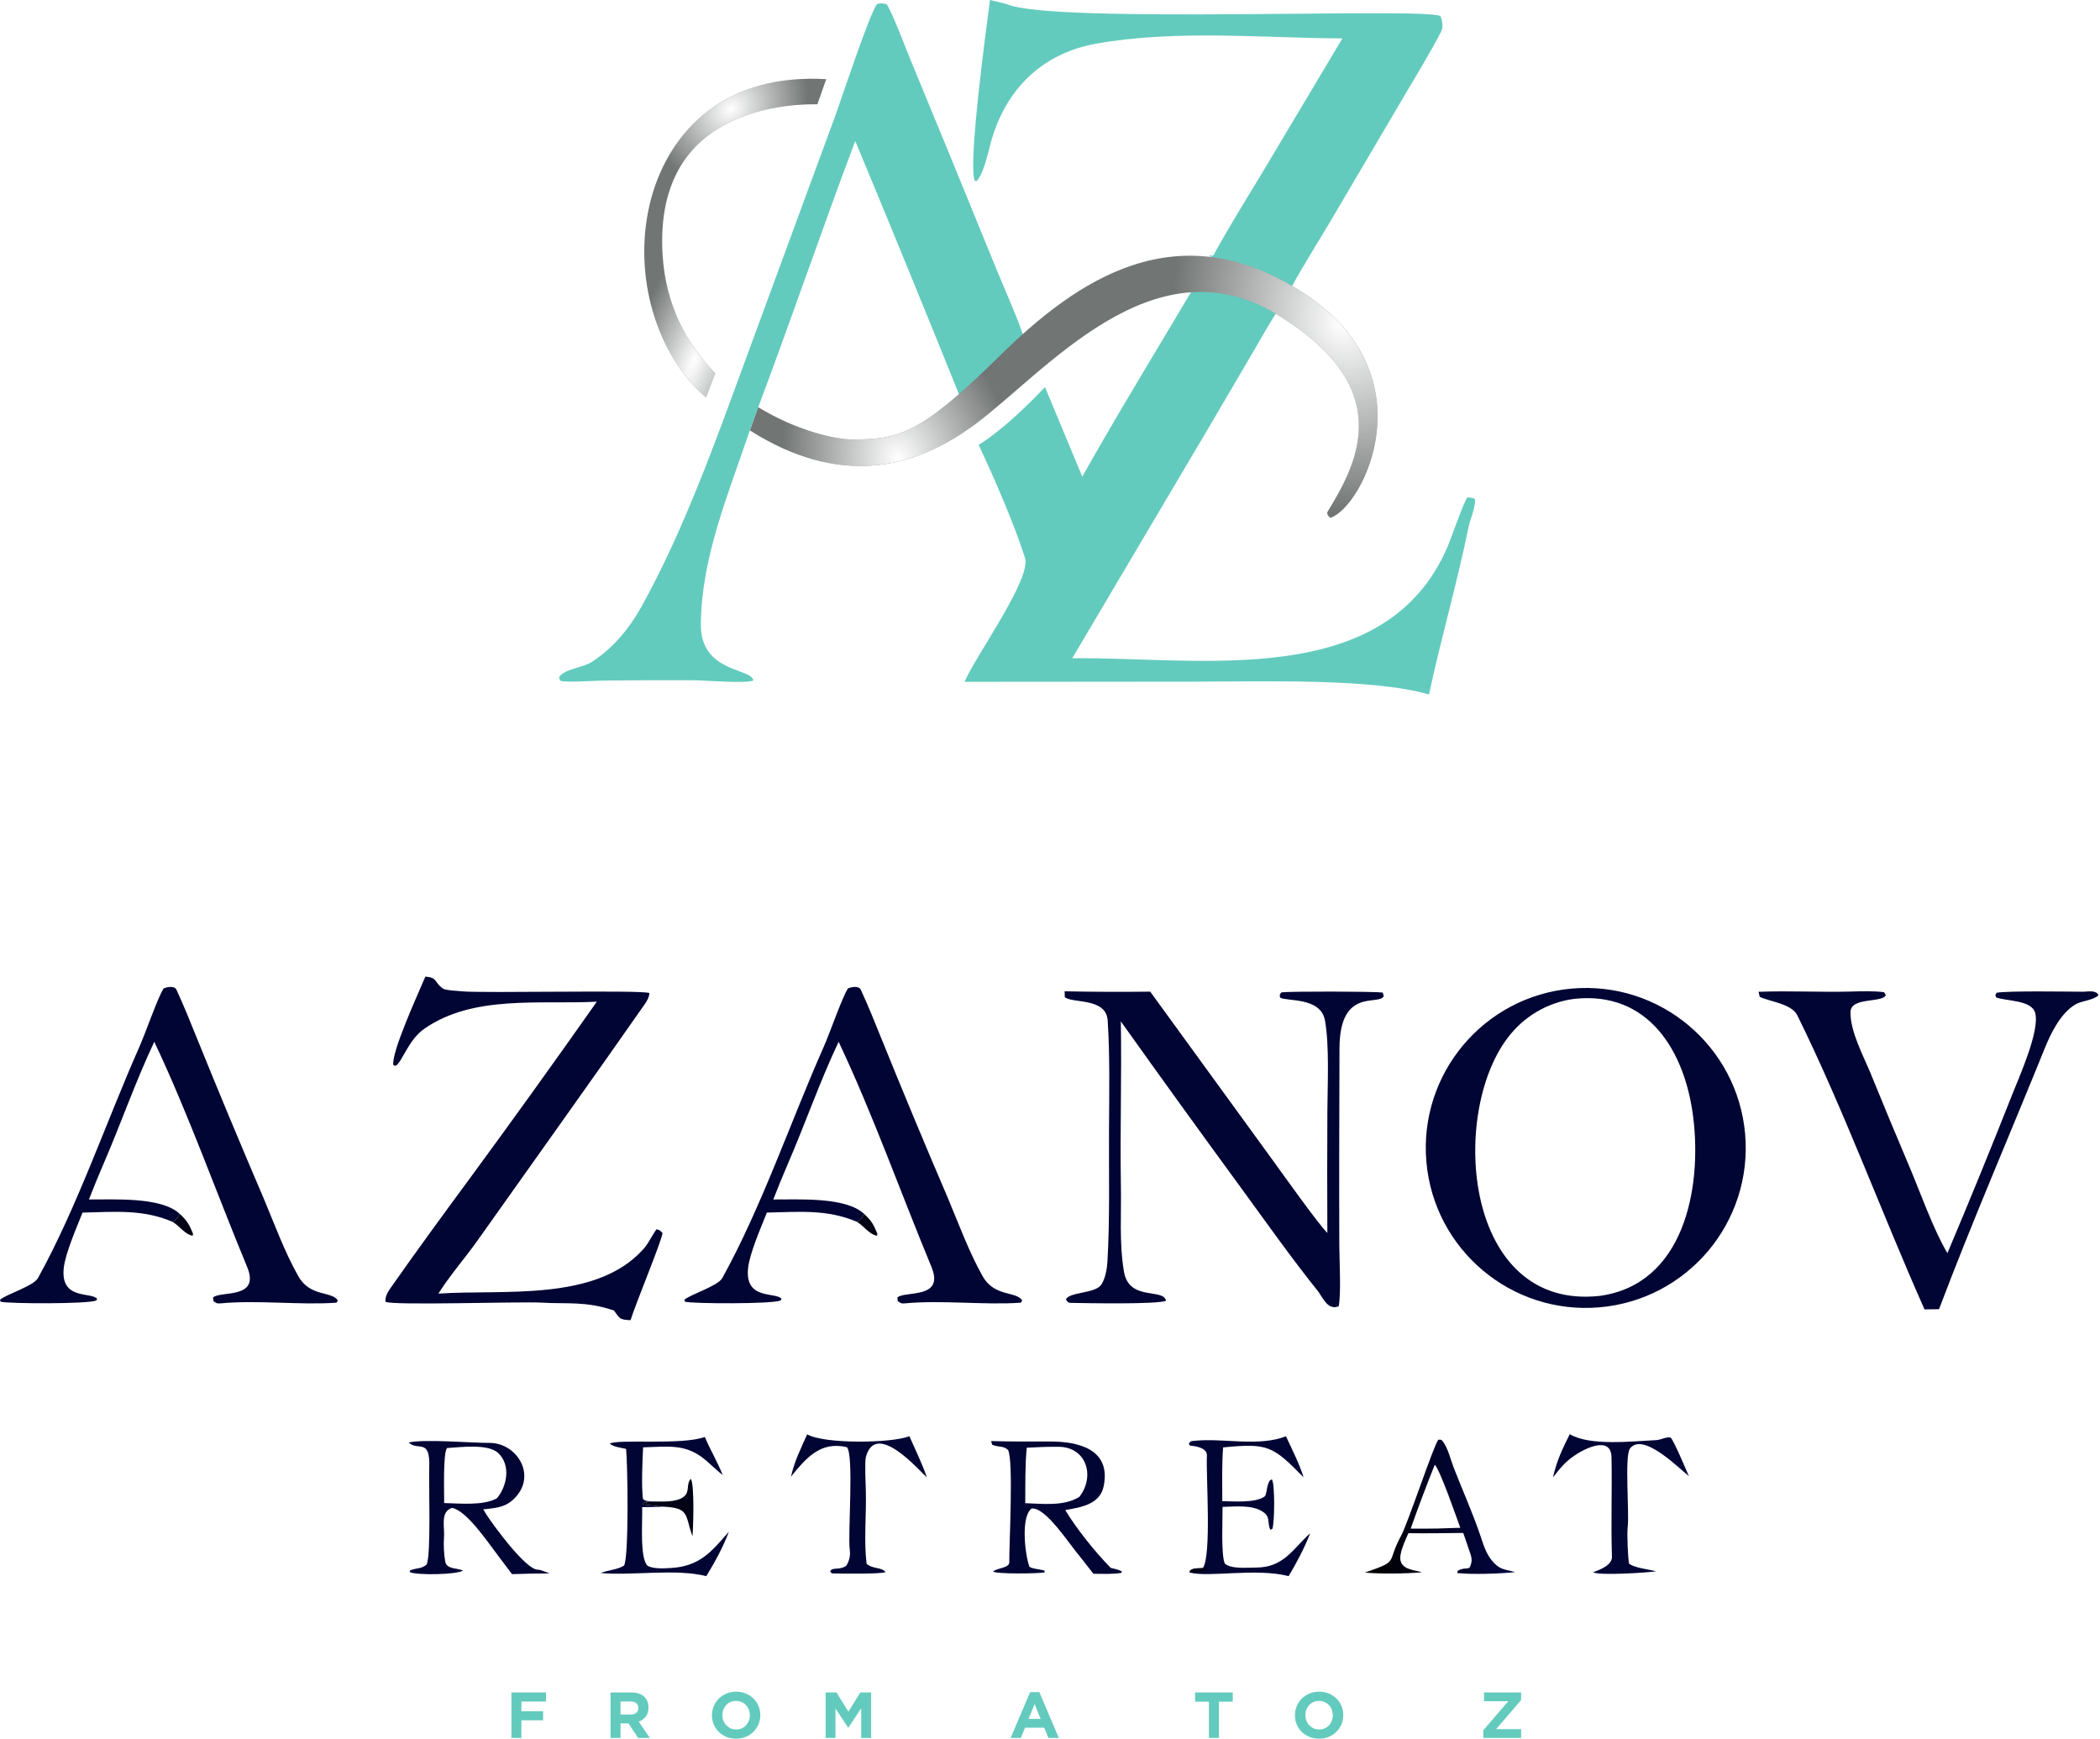
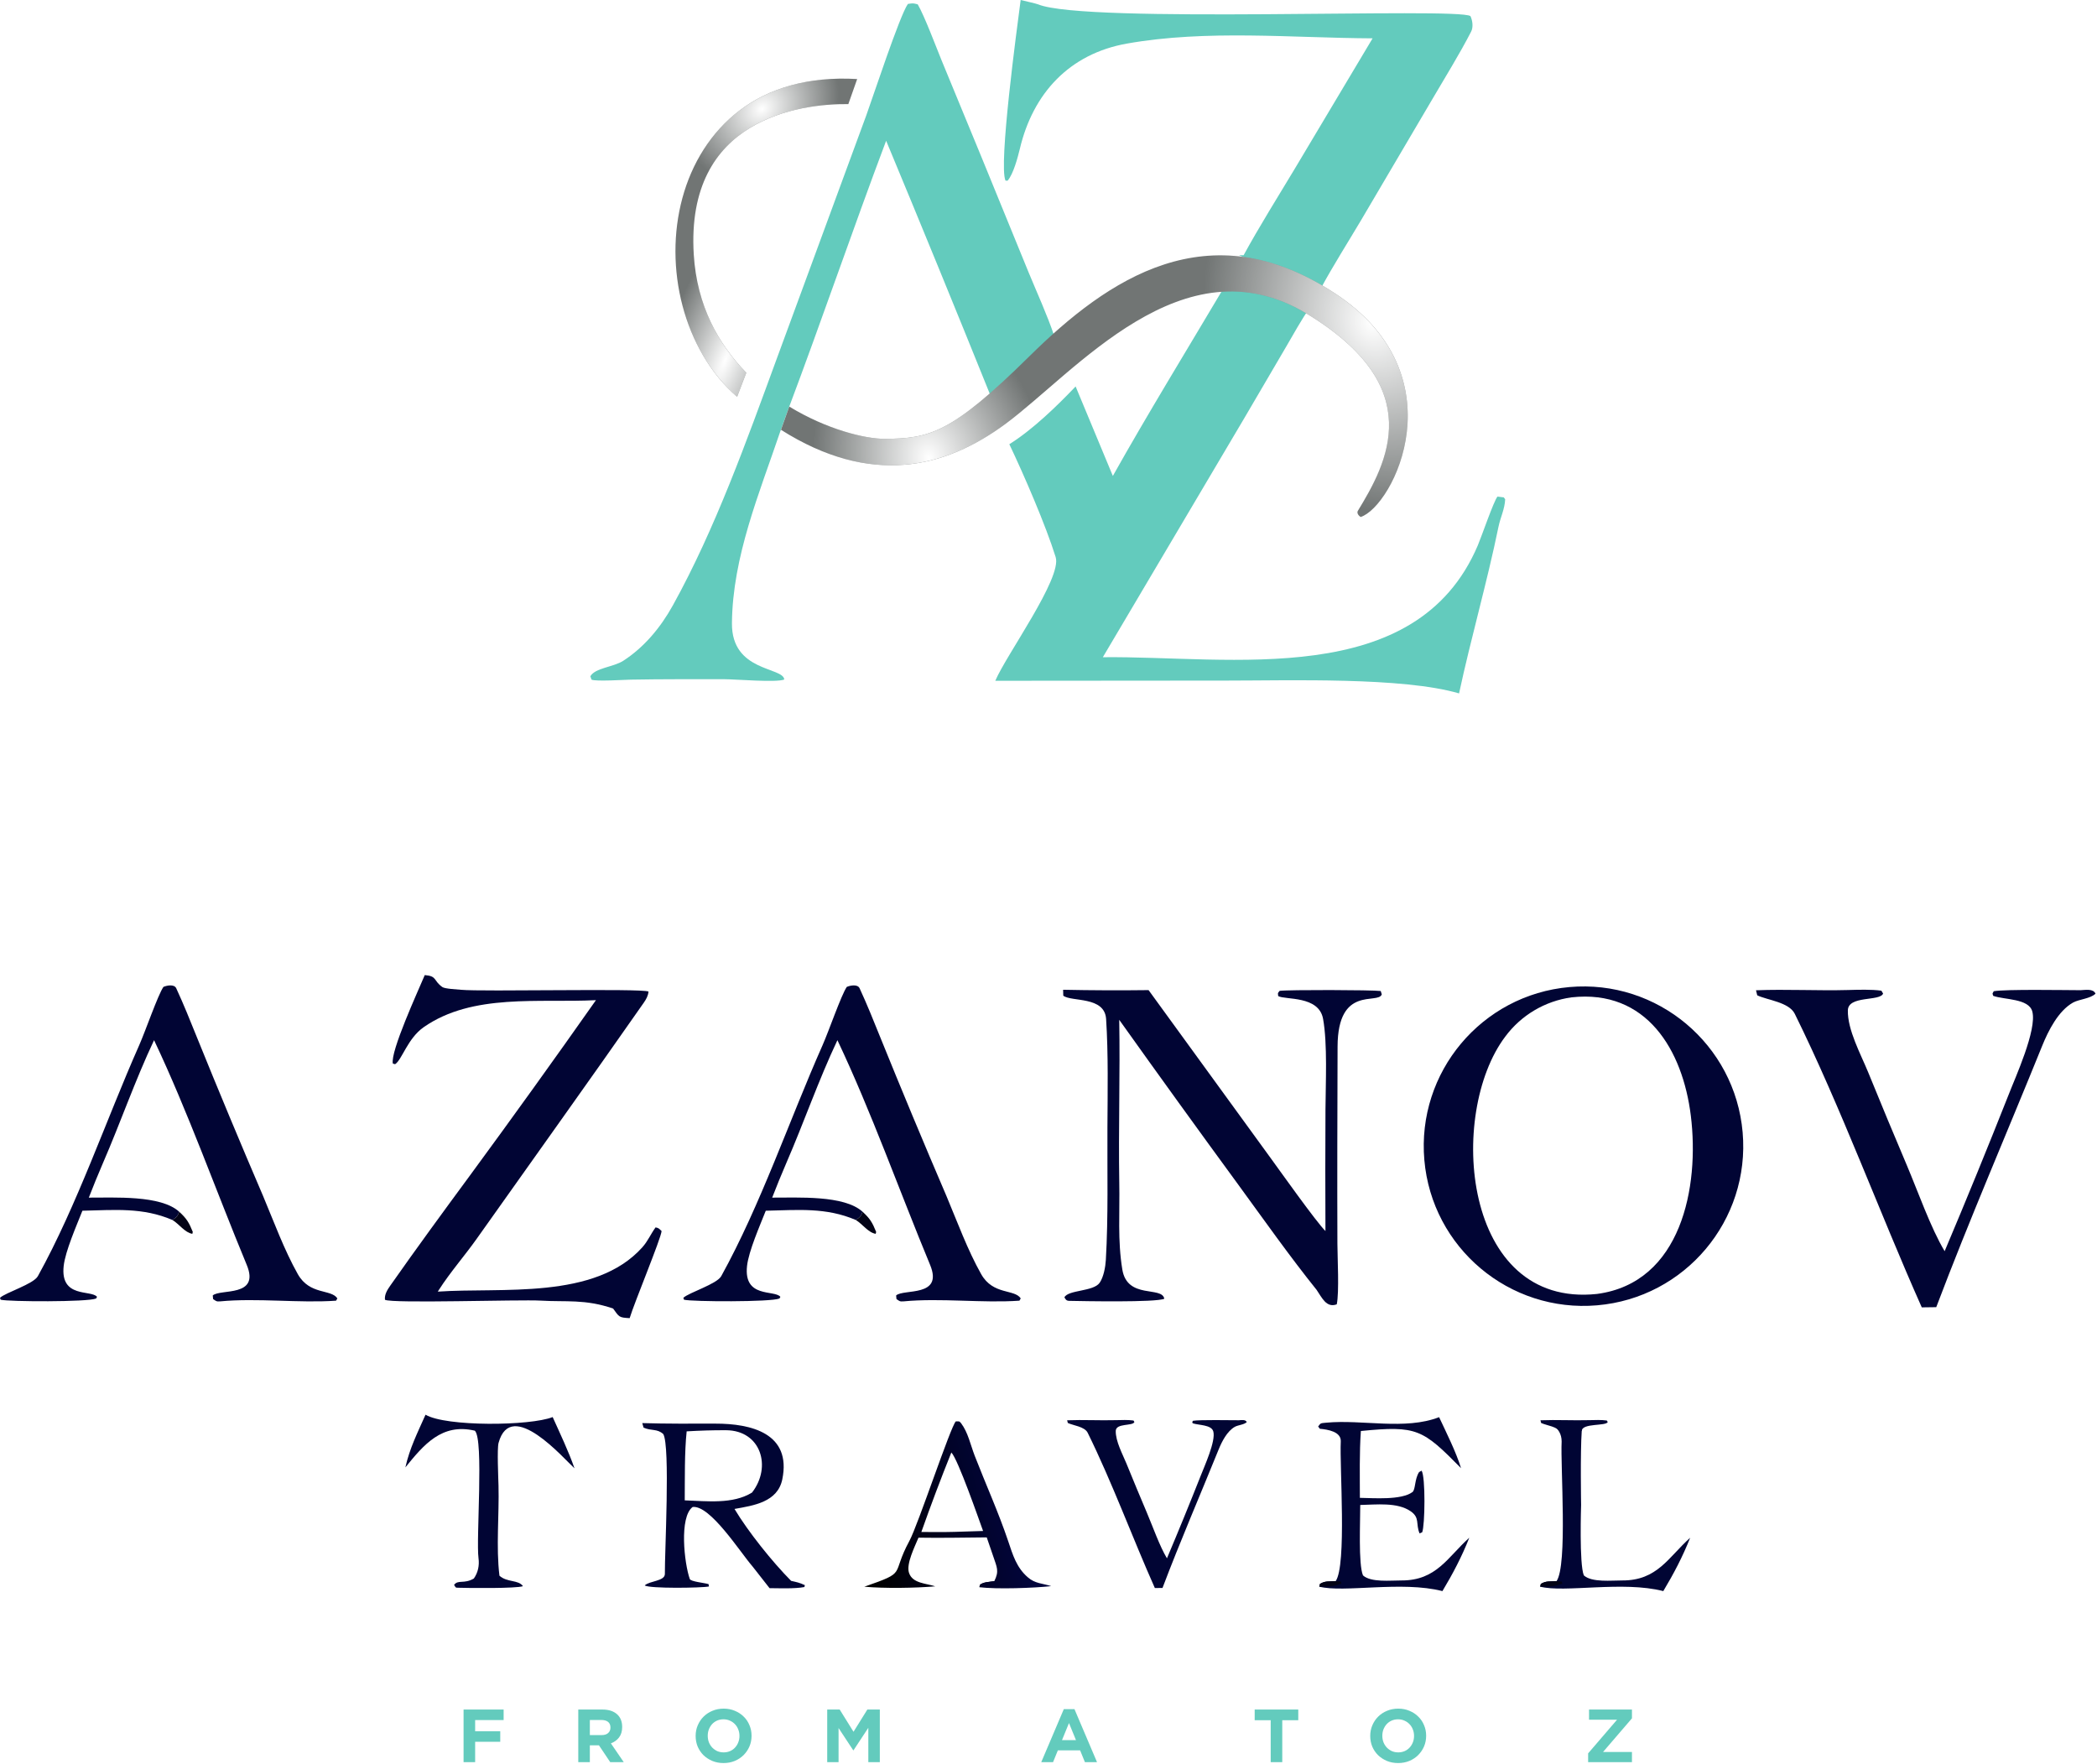
- <svg xmlns="http://www.w3.org/2000/svg" width="1081" height="895" viewBox="0 0 1081 895" fill="none">
-   <path d="M783.018 894.509H763.527V890.597L776.399 875.619H763.928V871.106H783.018V875.017L770.147 889.995H783.018V894.509Z" fill="#63CBBD" />
-   <path d="M691.464 882.807C691.464 884.479 691.152 886.05 690.528 887.521C689.904 888.97 689.034 890.252 687.92 891.366C686.828 892.458 685.513 893.328 683.975 893.974C682.459 894.598 680.799 894.91 678.993 894.91C677.188 894.91 675.527 894.598 674.012 893.974C672.496 893.328 671.181 892.469 670.067 891.4C668.974 890.307 668.116 889.037 667.492 887.588C666.89 886.117 666.589 884.546 666.589 882.874V882.807C666.589 881.136 666.902 879.575 667.526 878.127C668.15 876.655 669.008 875.374 670.1 874.282C671.214 873.167 672.529 872.298 674.045 871.674C675.583 871.028 677.255 870.704 679.06 870.704C680.866 870.704 682.526 871.028 684.042 871.674C685.557 872.298 686.861 873.156 687.953 874.248C689.068 875.318 689.926 876.589 690.528 878.06C691.152 879.508 691.464 881.069 691.464 882.74V882.807ZM686.081 882.874V882.807C686.081 881.804 685.903 880.857 685.546 879.965C685.212 879.074 684.722 878.294 684.075 877.625C683.451 876.956 682.704 876.433 681.835 876.054C680.966 875.652 680.019 875.452 678.993 875.452C677.946 875.452 676.987 875.641 676.118 876.02C675.271 876.399 674.535 876.923 673.911 877.592C673.31 878.26 672.83 879.04 672.474 879.932C672.139 880.801 671.972 881.737 671.972 882.74V882.807C671.972 883.81 672.139 884.758 672.474 885.649C672.83 886.541 673.321 887.321 673.945 887.989C674.591 888.658 675.338 889.193 676.185 889.594C677.054 889.973 678.013 890.163 679.06 890.163C680.085 890.163 681.033 889.973 681.902 889.594C682.771 889.215 683.507 888.692 684.109 888.023C684.733 887.354 685.212 886.585 685.546 885.716C685.903 884.824 686.081 883.877 686.081 882.874Z" fill="#63CBBD" />
-   <path d="M634.579 875.853H627.458V894.509H622.309V875.853H615.188V871.106H634.579V875.853Z" fill="#63CBBD" />
-   <path d="M545.05 894.509H539.667L537.527 889.26H527.631L525.491 894.509H520.242L530.272 870.938H535.02L545.05 894.509ZM535.688 884.713L532.579 877.124L529.47 884.713H535.688Z" fill="#63CBBD" />
-   <path d="M448.428 894.509H443.313V879.23L436.727 889.226H436.593L430.073 879.33V894.509H425.025V871.106H430.575L436.727 881.002L442.878 871.106H448.428V894.509Z" fill="#63CBBD" />
-   <path d="M391.37 882.807C391.37 884.479 391.058 886.05 390.434 887.521C389.81 888.97 388.941 890.252 387.827 891.366C386.734 892.458 385.419 893.328 383.881 893.974C382.366 894.598 380.705 894.91 378.9 894.91C377.094 894.91 375.434 894.598 373.918 893.974C372.403 893.328 371.088 892.469 369.973 891.4C368.881 890.307 368.023 889.037 367.399 887.588C366.797 886.117 366.496 884.546 366.496 882.874V882.807C366.496 881.136 366.808 879.575 367.432 878.127C368.056 876.655 368.914 875.374 370.007 874.282C371.121 873.167 372.436 872.298 373.952 871.674C375.49 871.028 377.161 870.704 378.967 870.704C380.772 870.704 382.433 871.028 383.948 871.674C385.464 872.298 386.768 873.156 387.86 874.248C388.974 875.318 389.833 876.589 390.434 878.06C391.058 879.508 391.37 881.069 391.37 882.74V882.807ZM385.988 882.874V882.807C385.988 881.804 385.809 880.857 385.453 879.965C385.118 879.074 384.628 878.294 383.982 877.625C383.358 876.956 382.611 876.433 381.742 876.054C380.872 875.652 379.925 875.452 378.9 875.452C377.852 875.452 376.894 875.641 376.025 876.02C375.178 876.399 374.442 876.923 373.818 877.592C373.216 878.26 372.737 879.04 372.38 879.932C372.046 880.801 371.879 881.737 371.879 882.74V882.807C371.879 883.81 372.046 884.758 372.38 885.649C372.737 886.541 373.227 887.321 373.851 887.989C374.498 888.658 375.244 889.193 376.091 889.594C376.961 889.973 377.919 890.163 378.967 890.163C379.992 890.163 380.939 889.973 381.809 889.594C382.678 889.215 383.413 888.692 384.015 888.023C384.639 887.354 385.118 886.585 385.453 885.716C385.809 884.824 385.988 883.877 385.988 882.874Z" fill="#63CBBD" />
-   <path d="M334.512 894.509H328.494L323.479 887.02H319.433V894.509H314.285V871.106H324.983C327.769 871.106 329.931 871.785 331.469 873.145C333.03 874.505 333.81 876.399 333.81 878.829V878.896C333.81 880.79 333.342 882.339 332.406 883.543C331.492 884.724 330.288 885.593 328.795 886.151L334.512 894.509ZM328.594 879.163V879.096C328.594 877.982 328.237 877.146 327.524 876.589C326.811 876.031 325.819 875.753 324.549 875.753H319.433V882.473H324.649C325.919 882.473 326.889 882.172 327.558 881.57C328.249 880.968 328.594 880.166 328.594 879.163Z" fill="#63CBBD" />
-   <path d="M281.077 875.786H268.406V880.768H279.572V885.449H268.406V894.509H263.257V871.106H281.077V875.786Z" fill="#63CBBD" />
-   <path d="M809.03 508.828C854.38 504.813 894.38 538.358 898.33 583.709C902.28 629.061 868.67 669.011 823.31 672.891C778.04 676.763 738.187 643.246 734.247 597.989C730.307 552.731 763.77 512.834 809.03 508.828ZM871.62 575.149C867.43 541.266 848.77 509.842 810.11 514.135C796.45 516.02 784.12 523.332 775.92 534.419C746.089 573.982 753.686 674.421 823.24 667.026C866.79 661.256 876.15 611.76 871.62 575.149Z" fill="#010534" />
+ <svg xmlns="http://www.w3.org/2000/svg" width="1081" height="909" viewBox="0 0 1081 909" fill="none">
+   <path d="M841.27 908.383H818.683V903.85L833.599 886.493H819.148V881.263H841.27V885.796L826.354 903.152H841.27V908.383Z" fill="#63CBBD" />
+   <path d="M735.177 894.823C735.177 896.76 734.815 898.581 734.092 900.285C733.369 901.964 732.361 903.449 731.07 904.741C729.804 906.006 728.28 907.014 726.498 907.763C724.742 908.486 722.818 908.847 720.726 908.847C718.633 908.847 716.709 908.486 714.953 907.763C713.197 907.014 711.673 906.019 710.381 904.779C709.116 903.514 708.121 902.042 707.398 900.363C706.701 898.658 706.352 896.837 706.352 894.9V894.823C706.352 892.885 706.714 891.077 707.437 889.399C708.16 887.694 709.154 886.209 710.42 884.943C711.711 883.652 713.235 882.644 714.992 881.921C716.774 881.172 718.711 880.798 720.803 880.798C722.895 880.798 724.819 881.172 726.576 881.921C728.332 882.644 729.843 883.639 731.109 884.904C732.4 886.144 733.394 887.616 734.092 889.321C734.815 891 735.177 892.808 735.177 894.745V894.823ZM728.939 894.9V894.823C728.939 893.66 728.732 892.563 728.319 891.529C727.932 890.496 727.363 889.592 726.614 888.817C725.891 888.043 725.026 887.436 724.019 886.997C723.011 886.532 721.914 886.299 720.726 886.299C719.512 886.299 718.401 886.519 717.394 886.958C716.412 887.397 715.56 888.004 714.837 888.779C714.139 889.554 713.584 890.458 713.171 891.491C712.783 892.498 712.59 893.583 712.59 894.745V894.823C712.59 895.985 712.783 897.083 713.171 898.116C713.584 899.149 714.152 900.053 714.875 900.828C715.624 901.603 716.49 902.222 717.471 902.687C718.479 903.126 719.589 903.346 720.803 903.346C721.991 903.346 723.089 903.126 724.096 902.687C725.104 902.248 725.956 901.641 726.653 900.866C727.376 900.092 727.932 899.2 728.319 898.193C728.732 897.16 728.939 896.062 728.939 894.9Z" fill="#63CBBD" />
+   <path d="M669.258 886.764H661.006V908.383H655.04V886.764H646.788V881.263H669.258V886.764Z" fill="#63CBBD" />
+   <path d="M565.512 908.383H559.274L556.795 902.3H545.327L542.847 908.383H536.765L548.387 881.069H553.889L565.512 908.383ZM554.664 897.031L551.061 888.236L547.458 897.031H554.664Z" fill="#63CBBD" />
+   <path d="M453.547 908.383H447.619V890.677L439.987 902.261H439.832L432.277 890.793V908.383H426.427V881.263H432.858L439.987 892.731L447.115 881.263H453.547V908.383Z" fill="#63CBBD" />
+   <path d="M387.428 894.823C387.428 896.76 387.067 898.581 386.343 900.285C385.62 901.964 384.613 903.449 383.321 904.741C382.056 906.006 380.532 907.014 378.75 907.763C376.993 908.486 375.069 908.847 372.977 908.847C370.885 908.847 368.961 908.486 367.204 907.763C365.448 907.014 363.924 906.019 362.633 904.779C361.367 903.514 360.373 902.042 359.65 900.363C358.952 898.658 358.604 896.837 358.604 894.9V894.823C358.604 892.885 358.965 891.077 359.688 889.399C360.412 887.694 361.406 886.209 362.672 884.943C363.963 883.652 365.487 882.644 367.243 881.921C369.025 881.172 370.963 880.798 373.055 880.798C375.147 880.798 377.071 881.172 378.827 881.921C380.584 882.644 382.095 883.639 383.36 884.904C384.652 886.144 385.646 887.616 386.343 889.321C387.067 891 387.428 892.808 387.428 894.745V894.823ZM381.191 894.9V894.823C381.191 893.66 380.984 892.563 380.571 891.529C380.183 890.496 379.615 889.592 378.866 888.817C378.143 888.043 377.278 887.436 376.27 886.997C375.263 886.532 374.165 886.299 372.977 886.299C371.763 886.299 370.653 886.519 369.645 886.958C368.664 887.397 367.811 888.004 367.088 888.779C366.391 889.554 365.836 890.458 365.422 891.491C365.035 892.498 364.841 893.583 364.841 894.745V894.823C364.841 895.985 365.035 897.083 365.422 898.116C365.836 899.149 366.404 900.053 367.127 900.828C367.876 901.603 368.741 902.222 369.723 902.687C370.73 903.126 371.841 903.346 373.055 903.346C374.243 903.346 375.34 903.126 376.348 902.687C377.355 902.248 378.207 901.641 378.905 900.866C379.628 900.092 380.183 899.2 380.571 898.193C380.984 897.16 381.191 896.062 381.191 894.9Z" fill="#63CBBD" />
+   <path d="M321.54 908.383H314.567L308.755 899.704H304.067V908.383H298.101V881.263H310.499C313.727 881.263 316.233 882.05 318.015 883.626C319.823 885.202 320.727 887.397 320.727 890.212V890.29C320.727 892.485 320.184 894.28 319.099 895.675C318.04 897.044 316.646 898.051 314.915 898.697L321.54 908.383ZM314.683 890.6V890.522C314.683 889.231 314.27 888.262 313.443 887.616C312.617 886.971 311.467 886.648 309.995 886.648H304.067V894.435H310.111C311.583 894.435 312.707 894.087 313.482 893.389C314.282 892.692 314.683 891.762 314.683 890.6Z" fill="#63CBBD" />
+   <path d="M259.62 886.687H244.936V892.459H257.876V897.883H244.936V908.383H238.97V881.263H259.62V886.687Z" fill="#63CBBD" />
+   <path d="M550.114 732.155C558.393 731.829 566.969 732.312 575.279 732.085C578.03 732.01 581.622 731.888 584.315 732.271L584.781 733.055C583.918 735.244 575.264 733.519 575.168 737.621C575.047 742.946 578.67 749.545 580.713 754.531C584.156 762.994 587.664 771.43 591.235 779.838C594.203 786.818 597.795 797.067 601.561 803.309C607.555 789.128 613.38 774.877 619.04 760.558C620.786 756.012 626.811 742.892 625.462 737.925C624.494 734.355 617.85 734.774 614.818 733.683C614.543 732.829 614.538 733.247 614.956 732.41C618.363 731.834 634.392 732.127 638.619 732.132C640 732.068 642.068 731.666 642.708 733.075C641.349 734.448 638.296 734.575 636.593 735.499C632.557 737.756 629.837 743.165 628.15 747.339C618.569 771.025 608.306 794.699 599.271 818.578L595.324 818.63C583.77 792.703 573.28 764.065 560.694 738.581C559.107 735.363 553.135 734.84 550.452 733.527L550.114 732.155Z" fill="#010534" />
+   <path d="M331.085 733.602C343.354 733.974 356.434 733.899 368.796 733.878C387.21 733.848 408.158 738.856 403.269 762.62C400.862 774.314 388.55 776.096 378.632 777.853C385.665 789.601 398.179 805.211 407.819 814.929C410.976 815.651 412.022 815.813 414.916 817.146L414.651 818.118C409.606 819.065 402.024 818.728 396.703 818.69L387.905 807.466C381.518 800.14 366.168 775.81 357.066 776.844C350.047 782.051 352.748 805.971 355.588 813.981C356.06 815.314 362.997 815.925 365.26 816.61L365.466 817.818C361.628 818.616 334.538 818.977 332.37 817.271C334.802 814.891 342.784 815.127 342.739 811.353C342.615 800.675 345.575 745.439 341.917 739.256C338.703 736.352 335.886 737.765 331.764 735.939L331.085 733.602ZM374.278 737.274C367.363 737.237 360.88 737.462 353.973 737.858C352.829 748.682 353.072 762.309 352.983 773.431C364.47 773.829 377.742 775.51 387.658 769.421C397.982 756.154 392.267 737.37 374.278 737.274Z" fill="#010534" />
+   <path d="M512.556 815.091L514.948 815.116L515.509 816.498C512.756 818.068 508.263 817.943 504.896 818.168L505.17 816.947C506.942 815.489 509.924 815.489 512.556 815.091Z" fill="#030316" />
+   <path d="M492.714 732.723C494.224 732.786 494.465 732.38 495.442 733.671C499.026 738.407 500.312 744.887 502.457 750.426C508.148 765.116 514.712 779.56 519.733 794.497C522.087 801.498 523.993 808.089 529.873 813.122C533.524 816.348 537.46 816.212 541.895 817.644C533.299 818.616 513.516 819.351 504.896 818.168L505.17 816.947C506.942 815.49 509.924 815.489 512.556 815.091C515.172 809.846 513.915 807.989 511.971 802.159C510.89 798.932 509.786 795.718 508.66 792.516C497.024 792.616 485.086 792.865 473.478 792.666C471.588 797.275 467.067 806.096 468.581 810.767C470.382 816.336 477.592 816.187 482.13 817.757C471.727 818.641 456.028 818.89 445.553 817.943C468.317 810.02 458.95 812.474 468.802 794.31C473.25 786.125 489.993 735.433 492.714 732.723ZM490.414 748.762C484.971 762.309 479.818 775.972 474.956 789.738C480.593 789.738 486.498 789.838 492.108 789.676L506.777 789.215C504.61 783.309 493.832 752.178 490.414 748.762Z" fill="url(#paint0_linear_26_20)" />
+   <path d="M688.527 815.078C694.302 806.98 690.502 755.813 691.167 743.093C691.435 737.973 684.369 736.891 680.383 736.533L679.501 735.367C680.91 733.559 680.462 733.693 683.721 733.387C702.377 731.639 724.226 737.353 741.862 730.546C745.637 738.63 750.576 748.441 753.163 756.832C733.352 736.759 730.493 734.805 701.529 737.679C700.739 748.629 701.009 761.037 701.02 772.135C708.023 772.234 722.219 773.418 728.07 769.193C729.773 767.964 729.136 762.51 731.538 758.852L732.822 758.13C734.923 761.173 734.57 786.599 733.125 789.9L731.783 790.461C729.712 785.54 732.061 782.425 727.201 779.061C720.306 774.278 709.396 775.648 701.205 775.81C701.246 783.683 700.168 806.395 702.616 812.113C706.761 815.863 716.929 814.679 722.427 814.717C740.533 814.804 746.293 802.645 757.414 792.703C753.585 802.421 748.937 811.253 743.57 820.211C722.725 814.829 692.462 821.207 680.087 817.906L680.443 816.498C683.058 814.866 685.118 815.29 688.527 815.078Z" fill="#010534" />
+   <path d="M688.527 815.078L691.258 815.277L691.543 816.349C686.746 818.03 685.292 817.843 680.087 817.906L680.443 816.498C683.058 814.866 685.118 815.29 688.527 815.078Z" fill="#030316" />
+   <path d="M819.275 732.085C810.964 732.312 802.388 731.829 794.109 732.155L794.448 733.527C797.13 734.84 803.102 735.363 804.689 738.581L815.426 737.621C815.521 733.519 827.913 735.244 828.776 733.055L828.31 732.271C825.617 731.888 822.025 732.01 819.275 732.085Z" fill="#010534" />
+   <path d="M802.384 815.078C808.158 806.98 804.358 755.813 805.024 743.094C805.024 735.205 797.577 733.387 797.577 733.387C816.234 731.64 815.385 737.679 815.385 737.679C814.595 748.629 815.061 775.81 815.061 775.81C815.061 775.81 814.025 806.395 816.473 812.113C820.618 815.863 830.786 814.679 836.284 814.717C854.389 814.804 860.15 802.645 871.27 792.703C867.442 802.421 862.793 811.253 857.426 820.211C836.581 814.829 806.318 821.207 793.943 817.906L794.3 816.498C796.915 814.866 798.974 815.29 802.384 815.078Z" fill="#010534" />
+   <path d="M802.384 815.078L805.115 815.277L805.4 816.349C800.602 818.03 799.148 817.843 793.943 817.906L794.3 816.498C796.915 814.866 798.974 815.29 802.384 815.078Z" fill="#030316" />
+   <path d="M219.36 729.272C229.873 735.515 273.279 735.105 284.902 730.494C288.67 738.9 293.173 748.297 296.145 756.906C290.867 752.206 263.461 720.22 257.011 743.792C256.191 746.788 256.874 761.723 256.981 765.812C257.374 780.781 255.663 797.599 257.463 812.275C261.465 815.863 267.228 814.256 269.584 817.669C266.25 818.902 241.643 818.666 236.248 818.479C234.714 818.429 235.056 818.504 234.077 817.021C236.124 814.156 239.212 816.697 244.266 813.72C246.44 810.63 247.174 806.968 246.673 803.255C245.348 793.438 249.491 742.007 244.785 737.521C227.726 733.481 218.383 744.839 208.97 756.434C211.17 746.569 215.271 738.491 219.36 729.272Z" fill="#010534" />
+   <path fill-rule="evenodd" clip-rule="evenodd" d="M809.03 508.828C854.38 504.813 894.38 538.358 898.33 583.709C902.28 629.061 868.67 669.011 823.31 672.891C778.04 676.763 738.187 643.246 734.247 597.989C730.307 552.731 763.77 512.834 809.03 508.828ZM871.62 575.149C867.43 541.266 848.77 509.842 810.11 514.135C796.45 516.02 784.12 523.332 775.92 534.419C746.089 573.982 753.686 674.421 823.24 667.026C866.79 661.256 876.15 611.76 871.62 575.149Z" fill="#010534" />
  <path d="M548.033 510.222C562.716 510.528 577.404 510.587 592.09 510.401L654.999 596.954C659.77 603.491 678.476 629.887 683.268 634.594C683.166 613.677 683.17 592.759 683.279 571.841C683.355 558.446 684.372 538.211 682.048 525.243C679.868 513.077 662.478 515.558 658.91 513.471C658.765 511.481 658.502 512.341 659.638 510.783C664.16 510.17 707.382 510.274 711.766 510.865L712.302 512.601C710.396 518.03 689.625 507.612 689.519 539.473C689.409 572.876 689.298 607.629 689.429 641.165C689.457 648.271 690.423 666.134 689.095 672.381C683.736 674.375 681.447 668.905 678.701 664.91C664.995 647.869 651.413 628.624 638.454 610.863C617.777 582.609 597.279 554.225 576.961 525.711C577.459 553.337 576.517 581.963 576.985 609.629C577.296 624.957 576.06 639.36 578.562 654.467C581.117 669.894 599.028 662.864 600.195 669.498C596.014 671.469 558.186 670.73 551.15 670.586C549.596 670.555 549.277 669.709 548.706 668.785C550.592 664.854 563.668 665.877 566.864 661.27C568.924 658.302 569.852 653.08 570.058 649.512C571.363 626.901 570.757 604.048 570.877 581.31C570.974 563.028 571.368 543.455 570.199 525.302C569.433 513.389 552.358 516.576 548.12 513.269L548.033 510.222Z" fill="#010534" />
  <path d="M218.967 502.651C225.502 503.195 223.239 505.444 228.042 508.832C229.352 509.755 235.871 510.054 237.625 510.229C248.296 511.289 330.47 509.413 334.297 511.133C334.145 513.243 333.095 515.132 331.892 516.855C303.431 557.613 274.459 598.014 245.736 638.589C239.493 647.408 232.077 655.821 226.283 664.879L225.681 665.831C258.436 663.537 306.71 670.284 331.148 642.951C334.017 639.743 335.442 636.119 337.954 632.71C339.652 633.046 339.785 633.415 341.051 634.606C340.762 638.409 327.077 671.295 324.589 679.502C318.952 679.222 319.205 678.879 316.046 674.536C301.469 669.576 291.772 671.257 278.736 670.467C268.158 669.827 201.794 672.049 198.445 670.022C198.152 667.31 199.625 664.961 201.241 662.658C214.56 643.678 228.493 624.638 242.232 605.991C264.203 576.075 285.866 545.934 307.216 515.572C277.958 517.091 243.684 511.912 218.452 529.483C210.097 535.3 207.24 546.32 203.675 548.594L202.516 548.275C201.116 542.189 215.468 510.934 218.967 502.651Z" fill="#010534" />
  <path d="M905.21 510.483C920.86 509.866 937.07 510.778 952.78 510.35C957.98 510.208 964.77 509.978 969.86 510.701L970.74 512.183C969.11 516.322 952.75 513.061 952.57 520.815C952.34 530.881 959.19 543.355 963.05 552.779C969.56 568.776 976.19 584.723 982.94 600.617C988.55 613.811 995.34 633.184 1002.46 644.984C1013.79 618.177 1024.8 591.238 1035.5 564.172C1038.8 555.579 1050.19 530.778 1047.64 521.389C1045.81 514.64 1033.25 515.433 1027.52 513.371C1027 511.756 1026.99 512.547 1027.78 510.965C1034.22 509.875 1064.52 510.429 1072.51 510.439C1075.12 510.318 1079.03 509.558 1080.24 512.222C1077.67 514.816 1071.9 515.057 1068.68 516.804C1061.05 521.07 1055.91 531.294 1052.72 539.184C1034.61 583.958 1015.21 628.709 998.13 673.847L990.67 673.945C968.83 624.936 949 570.802 925.21 522.629C922.21 516.547 910.92 515.558 905.85 513.076L905.21 510.483Z" fill="#010534" />
-   <path d="M510.18 741.719C520.028 742.018 530.527 741.958 540.45 741.941C555.231 741.917 572.046 745.937 568.121 765.012C566.189 774.399 556.306 775.829 548.345 777.239C553.99 786.669 564.036 799.199 571.774 806.999C574.308 807.579 575.147 807.709 577.47 808.779L577.258 809.559C573.208 810.319 567.122 810.049 562.851 810.019L555.789 801.009C550.661 795.129 538.34 775.599 531.034 776.429C525.4 780.609 527.568 799.808 529.848 806.239C530.227 807.308 535.796 807.799 537.612 808.349L537.777 809.319C534.696 809.959 512.955 810.249 511.212 808.879C513.164 806.969 519.57 807.159 519.535 804.129C519.435 795.559 521.811 751.222 518.875 746.258C516.296 743.927 514.034 745.061 510.725 743.596L510.18 741.719ZM544.851 744.667C539.3 744.637 534.096 744.818 528.552 745.136C527.634 753.824 527.829 764.762 527.757 773.689C536.978 774.009 547.631 775.359 555.591 770.471C563.878 759.822 559.29 744.744 544.851 744.667Z" fill="#010534" />
-   <path d="M210.366 742.456C218.793 740.585 242.337 742.691 252.1 742.673C265.252 742.649 275.621 757.788 266.349 769.483C261.394 775.729 256.198 776.099 248.768 776.859C249.162 777.568 249.574 778.258 250.006 778.948C253.659 784.788 270.575 807.818 276.738 807.908C278.178 807.928 280.412 808.869 282.199 809.569L282.906 809.849C276.457 809.869 270.008 809.989 263.563 810.209L256.324 800.599C251.235 793.979 240.22 777.438 232.69 776.118C226.406 778.078 229.047 786.159 228.551 791.579C228.24 794.969 228.573 800.269 229.156 803.609C229.914 807.949 235.26 806.848 238.346 808.408C234.789 810.528 214.954 810.818 211.094 809.238L210.938 808.359C214.661 806.789 216.62 807.738 219.622 805.278C221.971 800.228 220.643 763.493 220.958 755.265C221.548 739.886 215.119 747.066 210.366 742.456ZM256.443 747.865C251.225 742.99 237.206 744.88 230.125 745.302C227.951 747.969 228.712 768.585 228.64 773.619C236.796 773.819 248.757 775.068 255.772 771.194C261.083 764.89 263.043 754.032 256.443 747.865Z" fill="#010534" />
-   <path d="M756.35 807.129L758.27 807.149L758.72 808.259C756.51 809.519 752.904 809.419 750.201 809.599L750.421 808.619C751.843 807.449 754.237 807.449 756.35 807.129Z" fill="#030316" />
-   <path d="M740.423 741.014C741.635 741.064 741.828 740.738 742.612 741.774C745.489 745.576 746.522 750.777 748.244 755.223C752.812 767.015 758.08 778.609 762.11 790.599C764 796.219 765.53 801.51 770.25 805.55C773.18 808.139 776.34 808.029 779.9 809.179C773 809.959 757.12 810.549 750.201 809.599L750.421 808.619C751.843 807.449 754.237 807.449 756.35 807.129C758.45 802.919 757.44 801.429 755.88 796.749C755.012 794.159 754.126 791.579 753.222 789.01C743.882 789.09 734.3 789.289 724.982 789.129C723.465 792.829 719.836 799.909 721.051 803.659C722.497 808.129 728.284 808.009 731.927 809.269C723.576 809.979 710.975 810.179 702.567 809.419C720.84 803.059 713.322 805.029 721.229 790.449C724.8 783.878 738.238 743.191 740.423 741.014ZM738.576 753.888C734.207 764.762 730.071 775.729 726.168 786.779C730.693 786.779 735.434 786.859 739.937 786.729L751.711 786.359C749.972 781.619 741.32 756.632 738.576 753.888Z" fill="url(#paint0_linear_19_130)" />
-   <path d="M619.153 807.119C623.788 800.619 620.738 759.548 621.272 749.338C621.487 745.228 615.815 744.359 612.616 744.072L611.908 743.136C613.039 741.685 612.679 741.792 615.295 741.547C630.27 740.144 647.808 744.73 661.964 739.266C664.994 745.755 668.959 753.63 671.035 760.366C655.133 744.253 652.838 742.685 629.589 744.992C628.955 753.781 629.172 763.741 629.181 772.649C634.802 772.729 646.197 773.679 650.893 770.288C652.26 769.301 651.749 764.923 653.677 761.987L654.708 761.408C656.394 763.85 656.111 784.259 654.951 786.909L653.874 787.359C652.211 783.409 654.097 780.909 650.196 778.209C644.661 774.369 635.904 775.469 629.329 775.599C629.362 781.919 628.497 800.149 630.462 804.739C633.789 807.749 641.951 806.799 646.364 806.829C660.897 806.899 665.521 797.139 674.447 789.159C671.374 796.959 667.643 804.049 663.335 811.239C646.603 806.919 622.311 812.039 612.378 809.389L612.664 808.259C614.763 806.949 616.416 807.289 619.153 807.119Z" fill="#010534" />
-   <path d="M619.153 807.119L621.345 807.279L621.574 808.139C617.723 809.489 616.556 809.339 612.378 809.389L612.664 808.259C614.763 806.949 616.416 807.289 619.153 807.119Z" fill="#030316" />
-   <path d="M322.285 745.744C319.615 745.139 315.73 744.717 313.905 743.06C317.405 740.55 351.392 743.956 362.804 739.587C365.619 746.235 369.123 752.046 372.066 759.229C369.737 757.465 366.032 753.986 363.716 751.949C353.329 742.813 344.107 744.607 331.049 744.954C330.672 752.136 330.145 764.578 330.953 771.516C332.427 772.869 333.478 772.519 335.959 772.809L333.301 772.819L332.73 773.969L332.871 772.939L330.696 773.739L330.937 774.309C332.647 774.599 340.997 775.379 341.178 775.479C338.291 775.709 333.583 775.659 330.552 775.729C330.881 782.379 329.102 802.139 333.458 806.019C336.908 807.639 341.955 807.259 345.757 807.019C360.205 806.109 366.433 798.519 375.177 788.369C372.618 795.589 367.624 804.709 363.577 811.239C347.711 807.259 325.873 811.099 309.176 809.639C313.741 807.909 317.512 808.039 321.244 805.809C323.804 801.219 323.104 753.035 322.285 745.744Z" fill="#010534" />
-   <path d="M808.05 738.167C818.44 744.415 840.42 741.791 852.61 741.232C855.08 741.119 858.01 739.237 860.11 740.005C862.44 743.255 867.29 755.128 869.38 759.76C864.8 756.284 845.6 736.599 839.01 745.645C836.17 749.541 838.8 778.919 837.87 786.029C837.45 789.219 837.95 801.589 838.59 804.829C841.63 807.069 848.27 807.669 852.57 808.759C847.64 809.479 823.31 811.049 820.05 809.249C823.49 807.979 829.91 805.659 829.77 801.249C829.2 784.239 829.89 767.057 829.54 750.068C829.31 738.526 815.31 745.794 810.19 749.381C805.33 752.782 803.11 755.713 799.4 760.442C801.37 751.735 804.15 746.062 808.05 738.167Z" fill="#010534" />
-   <path d="M415.5 738.244C423.939 743.255 458.78 742.926 468.11 739.225C471.134 745.972 474.749 753.515 477.134 760.425C472.898 756.653 450.899 730.978 445.722 749.899C445.064 752.304 445.612 764.292 445.698 767.574C446.013 779.589 444.64 793.089 446.085 804.869C449.297 807.749 453.923 806.459 455.814 809.199C453.138 810.189 433.386 809.999 429.056 809.849C427.824 809.809 428.099 809.869 427.313 808.679C428.956 806.379 431.435 808.419 435.492 806.029C437.237 803.549 437.826 800.609 437.424 797.629C436.36 789.749 439.686 748.466 435.908 744.865C422.215 741.622 414.716 750.739 407.16 760.046C408.926 752.128 412.218 745.644 415.5 738.244Z" fill="#010534" />
-   <path d="M335.959 772.809C340.636 772.789 348.126 773.439 352.027 770.334C355.291 767.733 353.05 763.708 355.624 761.147C357.574 764.362 356.866 785.909 356.471 790.759C352.462 779.839 355.219 776.039 341.178 775.479C340.997 775.379 332.647 774.599 330.937 774.309L330.696 773.739L332.871 772.939L332.73 773.969L333.301 772.819L335.959 772.809Z" fill="#030316" />
  <path d="M42.484 624.124C39.476 631.76 33.661 644.967 32.825 652.606C30.987 669.397 47 664.775 50.015 668.506L49.559 669.366C45.365 671.249 4.273 671.06 0.327 669.995L0 669.011C2.955 666.259 17.25 661.961 19.521 657.857C39.856 621.108 54.633 577.434 71.735 538.851C75.005 531.473 81.356 513.006 84.242 508.752C85.969 507.991 89.812 507.205 90.847 509.442C94.634 517.633 98.064 526.143 101.431 534.526C112.548 561.991 123.949 589.34 135.633 616.569C141.159 629.714 146.498 644.348 153.515 656.804C159.665 667.721 170.724 664.396 173.915 669.324L173.244 670.496C154.352 671.829 132.603 669.019 113.373 670.86C111.544 671.035 111.182 670.582 109.853 669.646L109.68 667.803C113.555 664.25 134.202 668.924 127.177 651.999C111.536 614.315 96.833 572.94 79.418 536.207C69.615 556.949 62.163 578.615 53.033 599.646C50.492 605.499 48.105 611.427 45.786 617.372C58.838 617.451 82.915 615.96 92.394 624.668C91.392 627.205 91.209 627.241 88.918 628.905C73.482 622.288 59.013 623.778 42.484 624.124Z" fill="#010534" />
  <path d="M88.918 628.905C91.209 627.241 91.392 627.205 92.394 624.668C96.188 628.127 97.406 630.153 99.381 635.028L99.157 636.039C95.312 635.415 92.425 631.071 88.918 628.905Z" fill="#030316" />
  <path d="M394.754 624.124C391.746 631.76 385.931 644.967 385.095 652.606C383.257 669.397 399.27 664.775 402.285 668.506L401.829 669.366C397.635 671.249 356.543 671.06 352.597 669.995L352.27 669.011C355.225 666.259 369.52 661.961 371.791 657.857C392.126 621.108 406.903 577.434 424.005 538.851C427.275 531.473 433.626 513.006 436.512 508.752C438.239 507.991 442.082 507.205 443.117 509.442C446.904 517.633 450.334 526.143 453.701 534.526C464.818 561.991 476.219 589.34 487.903 616.569C493.429 629.714 498.768 644.348 505.785 656.804C511.935 667.721 522.994 664.396 526.185 669.324L525.514 670.496C506.622 671.829 484.873 669.019 465.643 670.86C463.814 671.035 463.452 670.582 462.123 669.646L461.95 667.803C465.825 664.25 486.472 668.924 479.447 651.999C463.806 614.315 449.103 572.94 431.688 536.207C421.885 556.949 414.433 578.615 405.303 599.646C402.762 605.499 400.375 611.427 398.056 617.372C411.108 617.451 435.185 615.96 444.664 624.668C443.662 627.205 443.479 627.241 441.188 628.905C425.752 622.288 411.283 623.778 394.754 624.124Z" fill="#010534" />
  <path d="M441.188 628.905C443.479 627.241 443.662 627.205 444.664 624.668C448.458 628.127 449.676 630.153 451.651 635.028L451.427 636.039C447.582 635.415 444.695 631.071 441.188 628.905Z" fill="#030316" />
-   <path d="M614.299 148.359C619.037 148.501 622.506 148.686 627.2 149.24C634.749 150.78 639.786 151.893 647.129 154.746C648.959 155.457 657.148 158.967 658.335 159.214C655.494 162.758 649.129 174.158 646.532 178.596L625.02 215.318L551.955 338.794C617.864 338.044 713.424 355.905 745.259 281.136C747.196 276.586 753.461 258.281 755.39 255.991L758.63 256.394L759.36 257.382C759.13 262.521 756.92 266.618 755.89 271.661C749.983 300.468 741.764 328.692 735.59 357.455C706.641 348.947 647.991 350.854 615.81 350.841L496.516 350.937C502.03 337.819 531.008 297.992 527.644 287.201C522.523 270.777 511.348 244.922 503.751 228.994C515.758 221.485 528.22 209.41 537.925 199.217L557.118 245.348C574.92 213.598 595.615 179.848 614.299 148.359Z" fill="#63CBBD" />
-   <path d="M360.763 321.317C361.054 286.989 374.931 254.189 385.722 222.27L389.76 211.078C407.036 165.182 422.942 118.52 440.248 72.559C458.327 116.003 476.164 159.548 493.758 203.191L498.238 199.414C505.998 191.444 518.38 180.84 526.884 173.107C523.429 162.714 517.844 150.502 513.604 140.198L489.403 80.997L468.752 30.915C465.874 23.871 460.065 8.339 456.533 2.242C453.992 1.591 454.104 1.647 451.474 2.028C447.281 7.831 433.318 50.418 430.038 59.4L383.706 185.329C368.27 227.414 352.096 272.712 330.341 312.004C324.044 323.378 315.64 333.578 304.738 340.633C299.668 343.914 290.228 344.261 287.771 348.624L288.372 350.353C290.618 351.385 305.112 350.418 308.644 350.354C324.772 350.062 340.937 350.139 357.048 350.14C362.585 350.141 383.786 351.952 387.743 350.283C387.153 343.732 360.55 346.429 360.763 321.317Z" fill="#63CBBD" />
-   <path d="M509.598 0C511.338 0.451 517.454 1.775 518.598 2.248C543.019 12.359 735.16 3.652 741.468 8.311C742.57 10.68 742.977 14.018 741.829 16.255C735.886 27.845 728.423 39.805 721.864 51.039L684.931 113.765C678.577 124.471 670.457 137.326 664.629 148.12L664.159 148.901C661.113 147.483 654.63 142.571 652.725 142.636C650.262 144.85 647.53 149.113 646.496 152.271C649.741 154.662 654.783 155.944 659.085 158.883L659.019 159.249L658.335 159.214C657.148 158.967 648.959 155.457 647.129 154.746C639.786 151.893 634.749 150.78 627.2 149.24C625.474 147.682 625.209 148.697 623.397 147.345C624.235 143.453 628.602 137.34 630.916 134.046C627.474 133.373 625.305 133.148 622.166 131.52L624.53 131.573C632.469 116.983 642.215 101.459 650.805 87.148L691.016 19.764C649.416 19.57 605.519 15.159 564.345 22.469C534.7 27.732 515.907 48.126 509.161 76.777C508.121 81.043 505.815 89.841 502.836 93.155L501.776 93.1C498.127 85.083 507.673 14.731 509.598 0Z" fill="#63CBBD" />
-   <path d="M514.106 183.652C554.77 143.509 606.384 108.466 671.27 151.009C736.157 193.552 701.551 261.188 684.855 266.509C683.035 265.293 683.085 263.975 683.338 263.469C698.27 239.009 720.295 199.587 656.77 161.509C593.246 123.43 537.77 192.008 501.77 218.509C470.639 241.425 432.143 250.772 386.036 221.562L390.312 209.59C409.628 221.364 429.558 226.315 439.735 226.221C462.502 226.009 473.443 223.796 514.106 183.652ZM363.421 204.564C307.849 155.888 323.128 34.678 425.316 40.744L420.764 53.667C395.72 53.413 336.77 61.009 341.08 131.202C342.695 157.506 353.758 177.469 368.157 192.139L363.421 204.564Z" fill="#717574" />
-   <path d="M514.106 183.652C554.77 143.509 606.384 108.466 671.27 151.009C736.157 193.552 701.551 261.188 684.855 266.509C683.035 265.293 683.085 263.975 683.338 263.469C698.27 239.009 720.295 199.587 656.77 161.509C593.246 123.43 537.77 192.008 501.77 218.509C470.639 241.425 432.143 250.772 386.036 221.562L390.312 209.59C409.628 221.364 429.558 226.315 439.735 226.221C462.502 226.009 473.443 223.796 514.106 183.652ZM363.421 204.564C307.849 155.888 323.128 34.678 425.316 40.744L420.764 53.667C395.72 53.413 336.77 61.009 341.08 131.202C342.695 157.506 353.758 177.469 368.157 192.139L363.421 204.564Z" fill="url(#paint1_radial_19_130)" />
-   <path d="M514.106 183.652C554.77 143.509 606.384 108.466 671.27 151.009C736.157 193.552 701.551 261.188 684.855 266.509C683.035 265.293 683.085 263.975 683.338 263.469C698.27 239.009 720.295 199.587 656.77 161.509C593.246 123.43 537.77 192.008 501.77 218.509C470.639 241.425 432.143 250.772 386.036 221.562L390.312 209.59C409.628 221.364 429.558 226.315 439.735 226.221C462.502 226.009 473.443 223.796 514.106 183.652ZM363.421 204.564C307.849 155.888 323.128 34.678 425.316 40.744L420.764 53.667C395.72 53.413 336.77 61.009 341.08 131.202C342.695 157.506 353.758 177.469 368.157 192.139L363.421 204.564Z" fill="url(#paint2_radial_19_130)" />
-   <path d="M514.106 183.652C554.77 143.509 606.384 108.466 671.27 151.009C736.157 193.552 701.551 261.188 684.855 266.509C683.035 265.293 683.085 263.975 683.338 263.469C698.27 239.009 720.295 199.587 656.77 161.509C593.246 123.43 537.77 192.008 501.77 218.509C470.639 241.425 432.143 250.772 386.036 221.562L390.312 209.59C409.628 221.364 429.558 226.315 439.735 226.221C462.502 226.009 473.443 223.796 514.106 183.652ZM363.421 204.564C307.849 155.888 323.128 34.678 425.316 40.744L420.764 53.667C395.72 53.413 336.77 61.009 341.08 131.202C342.695 157.506 353.758 177.469 368.157 192.139L363.421 204.564Z" fill="url(#paint3_radial_19_130)" />
-   <path d="M514.106 183.652C554.77 143.509 606.384 108.466 671.27 151.009C736.157 193.552 701.551 261.188 684.855 266.509C683.035 265.293 683.085 263.975 683.338 263.469C698.27 239.009 720.295 199.587 656.77 161.509C593.246 123.43 537.77 192.008 501.77 218.509C470.639 241.425 432.143 250.772 386.036 221.562L390.312 209.59C409.628 221.364 429.558 226.315 439.735 226.221C462.502 226.009 473.443 223.796 514.106 183.652ZM363.421 204.564C307.849 155.888 323.128 34.678 425.316 40.744L420.764 53.667C395.72 53.413 336.77 61.009 341.08 131.202C342.695 157.506 353.758 177.469 368.157 192.139L363.421 204.564Z" fill="url(#paint4_radial_19_130)" />
+   <path d="M630.853 148.359C635.591 148.501 639.06 148.686 643.754 149.24C651.303 150.78 656.34 151.893 663.683 154.746C665.513 155.457 673.702 158.967 674.889 159.214C672.048 162.758 665.683 174.158 663.086 178.596L641.574 215.318L568.509 338.794C634.418 338.044 729.978 355.905 761.813 281.136C763.75 276.586 770.015 258.281 771.944 255.991L775.184 256.394L775.914 257.382C775.684 262.521 773.474 266.618 772.444 271.661C766.537 300.468 758.318 328.692 752.144 357.455C723.195 348.947 664.545 350.854 632.364 350.841L513.07 350.937C518.584 337.819 547.562 297.992 544.198 287.201C539.077 270.777 527.902 244.922 520.305 228.994C532.312 221.485 544.774 209.41 554.479 199.217L573.672 245.348C591.474 213.598 612.169 179.848 630.853 148.359Z" fill="#63CBBD" />
+   <path d="M377.317 321.317C377.608 286.989 391.485 254.189 402.276 222.27L406.314 211.078C423.59 165.182 439.496 118.52 456.802 72.559C474.881 116.003 492.718 159.548 510.312 203.191L514.792 199.414C522.552 191.444 534.934 180.84 543.438 173.107C539.983 162.714 534.398 150.502 530.158 140.198L505.957 80.997L485.306 30.915C482.428 23.871 476.619 8.339 473.087 2.242C470.546 1.591 470.658 1.647 468.028 2.028C463.835 7.831 449.872 50.418 446.592 59.4L400.26 185.329C384.824 227.414 368.65 272.712 346.895 312.004C340.598 323.378 332.194 333.578 321.292 340.633C316.222 343.914 306.782 344.261 304.325 348.624L304.926 350.353C307.172 351.385 321.666 350.418 325.198 350.354C341.326 350.062 357.491 350.139 373.602 350.14C379.139 350.141 400.34 351.952 404.297 350.283C403.707 343.732 377.104 346.429 377.317 321.317Z" fill="#63CBBD" />
+   <path d="M526.152 0C527.892 0.451 534.008 1.775 535.152 2.248C559.573 12.359 751.714 3.652 758.022 8.311C759.124 10.68 759.531 14.018 758.383 16.255C752.44 27.845 744.977 39.805 738.418 51.039L701.485 113.765C695.131 124.471 687.011 137.326 681.183 148.12L680.713 148.901C677.667 147.483 671.184 142.571 669.279 142.636C666.816 144.85 664.084 149.113 663.05 152.271C666.295 154.662 671.337 155.944 675.639 158.883L675.573 159.249L674.889 159.214C673.702 158.967 665.513 155.457 663.683 154.746C656.34 151.893 651.303 150.78 643.754 149.24C642.028 147.682 641.763 148.697 639.951 147.345C640.789 143.453 645.156 137.34 647.47 134.046C644.028 133.373 641.859 133.148 638.72 131.52L641.084 131.573C649.023 116.983 658.769 101.459 667.359 87.148L707.57 19.764C665.97 19.57 622.073 15.159 580.899 22.469C551.254 27.732 532.461 48.126 525.715 76.777C524.675 81.043 522.369 89.841 519.39 93.155L518.33 93.1C514.681 85.083 524.227 14.731 526.152 0Z" fill="#63CBBD" />
+   <path fill-rule="evenodd" clip-rule="evenodd" d="M530.661 183.652C571.325 143.509 622.938 108.466 687.825 151.009C752.711 193.552 718.105 261.188 701.41 266.509C699.589 265.293 699.639 263.975 699.892 263.469C714.825 239.009 736.849 199.587 673.325 161.509C609.801 123.43 554.325 192.008 518.325 218.509C487.193 241.425 448.698 250.772 402.591 221.562L406.867 209.59C426.183 221.364 446.113 226.315 456.29 226.221C479.056 226.009 489.997 223.796 530.661 183.652ZM379.975 204.564C324.403 155.888 339.682 34.678 441.871 40.744L437.318 53.667C412.275 53.413 353.324 61.009 357.634 131.202C359.25 157.506 370.312 177.469 384.712 192.139L379.975 204.564Z" fill="#717574" />
+   <path fill-rule="evenodd" clip-rule="evenodd" d="M530.661 183.652C571.325 143.509 622.938 108.466 687.825 151.009C752.711 193.552 718.105 261.188 701.41 266.509C699.589 265.293 699.639 263.975 699.892 263.469C714.825 239.009 736.849 199.587 673.325 161.509C609.801 123.43 554.325 192.008 518.325 218.509C487.193 241.425 448.698 250.772 402.591 221.562L406.867 209.59C426.183 221.364 446.113 226.315 456.29 226.221C479.056 226.009 489.997 223.796 530.661 183.652ZM379.975 204.564C324.403 155.888 339.682 34.678 441.871 40.744L437.318 53.667C412.275 53.413 353.324 61.009 357.634 131.202C359.25 157.506 370.312 177.469 384.712 192.139L379.975 204.564Z" fill="url(#paint1_radial_26_20)" />
+   <path fill-rule="evenodd" clip-rule="evenodd" d="M530.661 183.652C571.325 143.509 622.938 108.466 687.825 151.009C752.711 193.552 718.105 261.188 701.41 266.509C699.589 265.293 699.639 263.975 699.892 263.469C714.825 239.009 736.849 199.587 673.325 161.509C609.801 123.43 554.325 192.008 518.325 218.509C487.193 241.425 448.698 250.772 402.591 221.562L406.867 209.59C426.183 221.364 446.113 226.315 456.29 226.221C479.056 226.009 489.997 223.796 530.661 183.652ZM379.975 204.564C324.403 155.888 339.682 34.678 441.871 40.744L437.318 53.667C412.275 53.413 353.324 61.009 357.634 131.202C359.25 157.506 370.312 177.469 384.712 192.139L379.975 204.564Z" fill="url(#paint2_radial_26_20)" />
+   <path fill-rule="evenodd" clip-rule="evenodd" d="M530.661 183.652C571.325 143.509 622.938 108.466 687.825 151.009C752.711 193.552 718.105 261.188 701.41 266.509C699.589 265.293 699.639 263.975 699.892 263.469C714.825 239.009 736.849 199.587 673.325 161.509C609.801 123.43 554.325 192.008 518.325 218.509C487.193 241.425 448.698 250.772 402.591 221.562L406.867 209.59C426.183 221.364 446.113 226.315 456.29 226.221C479.056 226.009 489.997 223.796 530.661 183.652ZM379.975 204.564C324.403 155.888 339.682 34.678 441.871 40.744L437.318 53.667C412.275 53.413 353.324 61.009 357.634 131.202C359.25 157.506 370.312 177.469 384.712 192.139L379.975 204.564Z" fill="url(#paint3_radial_26_20)" />
+   <path fill-rule="evenodd" clip-rule="evenodd" d="M530.661 183.652C571.325 143.509 622.938 108.466 687.825 151.009C752.711 193.552 718.105 261.188 701.41 266.509C699.589 265.293 699.639 263.975 699.892 263.469C714.825 239.009 736.849 199.587 673.325 161.509C609.801 123.43 554.325 192.008 518.325 218.509C487.193 241.425 448.698 250.772 402.591 221.562L406.867 209.59C426.183 221.364 446.113 226.315 456.29 226.221C479.056 226.009 489.997 223.796 530.661 183.652ZM379.975 204.564C324.403 155.888 339.682 34.678 441.871 40.744L437.318 53.667C412.275 53.413 353.324 61.009 357.634 131.202C359.25 157.506 370.312 177.469 384.712 192.139L379.975 204.564Z" fill="url(#paint4_radial_26_20)" />
  <defs>
-     <linearGradient id="paint0_linear_19_130" x1="702.795" y1="788.172" x2="766.759" y2="773.39" gradientUnits="userSpaceOnUse">
+     <linearGradient id="paint0_linear_26_20" x1="445.837" y1="791.474" x2="525.523" y2="773.059" gradientUnits="userSpaceOnUse">
      <stop />
      <stop offset="1" stop-color="#02053E" />
    </linearGradient>
-     <radialGradient id="paint1_radial_19_130" cx="0" cy="0" r="1" gradientUnits="userSpaceOnUse" gradientTransform="translate(690.77 166.509) rotate(155.442) scale(83.009 101.592)">
+     <radialGradient id="paint1_radial_26_20" cx="0" cy="0" r="1" gradientUnits="userSpaceOnUse" gradientTransform="translate(707.324 166.509) rotate(155.442) scale(83.009 101.592)">
      <stop stop-color="white" />
      <stop offset="1" stop-color="white" stop-opacity="0" />
    </radialGradient>
-     <radialGradient id="paint2_radial_19_130" cx="0" cy="0" r="1" gradientUnits="userSpaceOnUse" gradientTransform="translate(462.27 236.009) rotate(-10.7389) scale(59.0339 72.2497)">
+     <radialGradient id="paint2_radial_26_20" cx="0" cy="0" r="1" gradientUnits="userSpaceOnUse" gradientTransform="translate(478.824 236.009) rotate(-10.7389) scale(59.0339 72.2497)">
      <stop stop-color="white" />
      <stop offset="1" stop-color="white" stop-opacity="0" />
    </radialGradient>
-     <radialGradient id="paint3_radial_19_130" cx="0" cy="0" r="1" gradientUnits="userSpaceOnUse" gradientTransform="translate(376.27 56.009) rotate(50.8263) scale(34.8282 42.6251)">
+     <radialGradient id="paint3_radial_26_20" cx="0" cy="0" r="1" gradientUnits="userSpaceOnUse" gradientTransform="translate(392.824 56.009) rotate(50.8263) scale(34.8282 42.6251)">
      <stop stop-color="white" />
      <stop offset="1" stop-color="white" stop-opacity="0" />
    </radialGradient>
-     <radialGradient id="paint4_radial_19_130" cx="0" cy="0" r="1" gradientUnits="userSpaceOnUse" gradientTransform="translate(357.27 186.009) rotate(-68.2946) scale(110.86 33.522)">
+     <radialGradient id="paint4_radial_26_20" cx="0" cy="0" r="1" gradientUnits="userSpaceOnUse" gradientTransform="translate(373.824 186.009) rotate(-68.2946) scale(110.86 33.522)">
      <stop stop-color="white" />
      <stop offset="1" stop-color="white" stop-opacity="0" />
    </radialGradient>
  </defs>
</svg>
